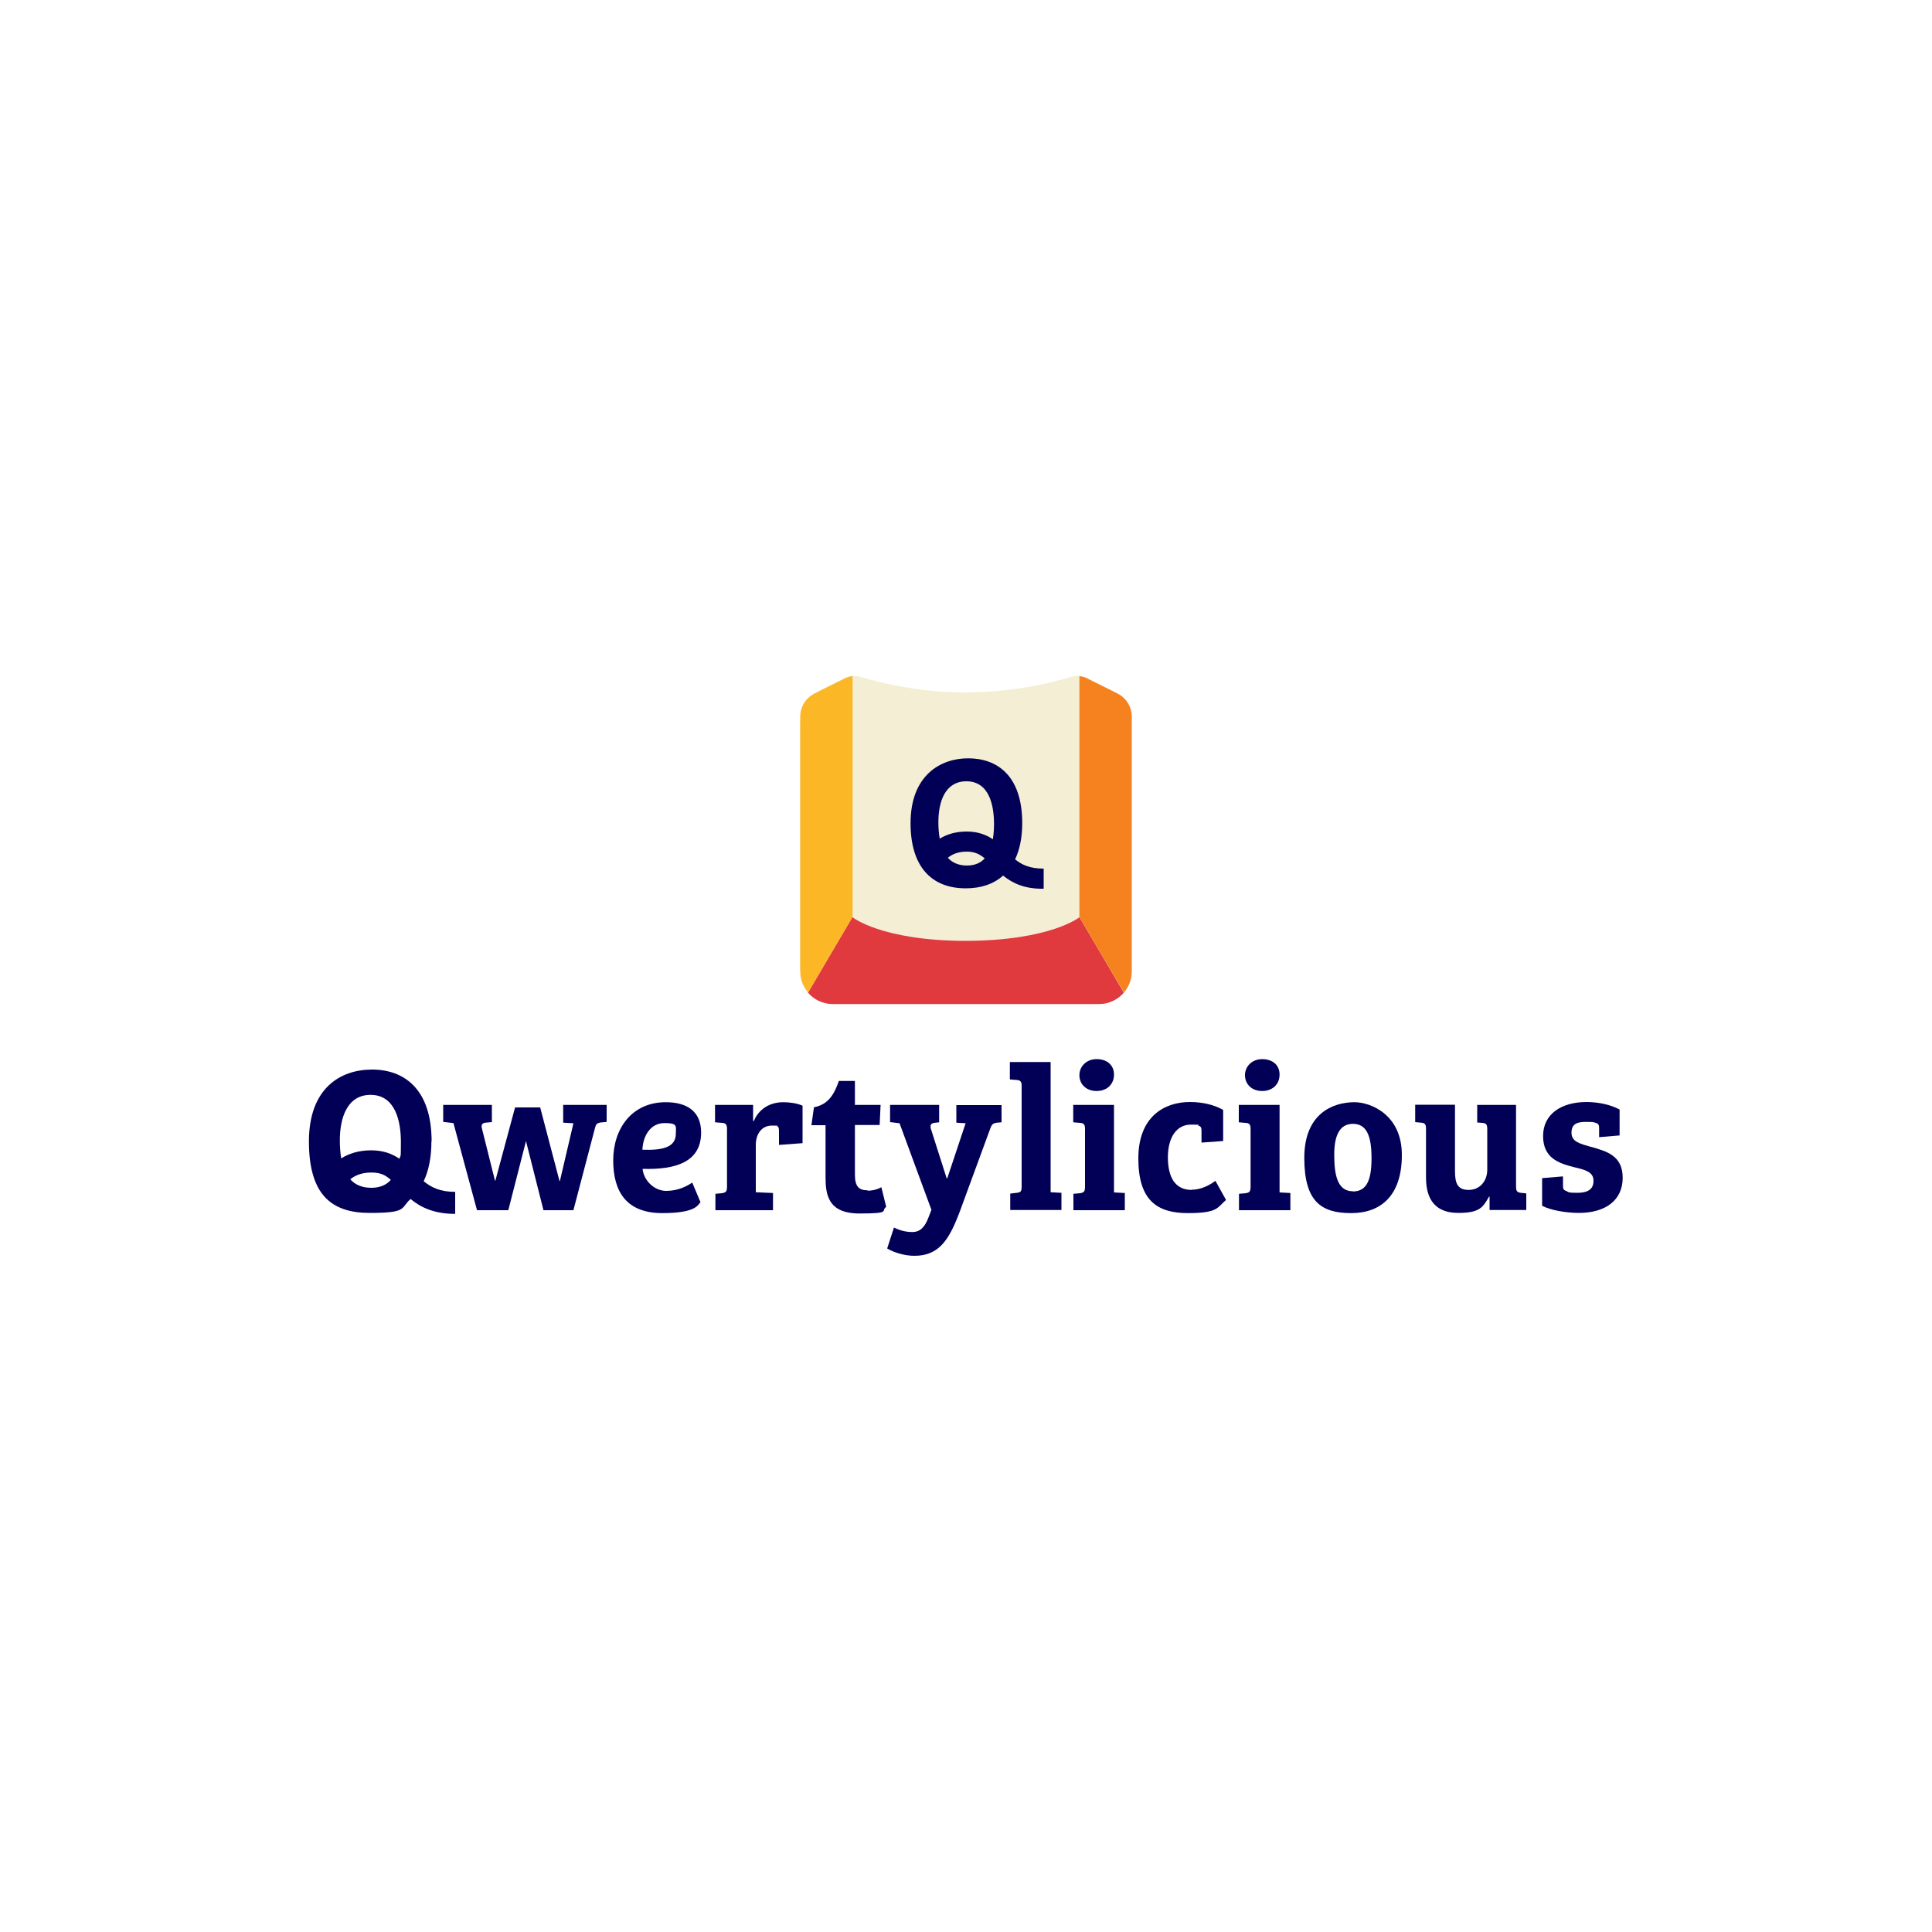
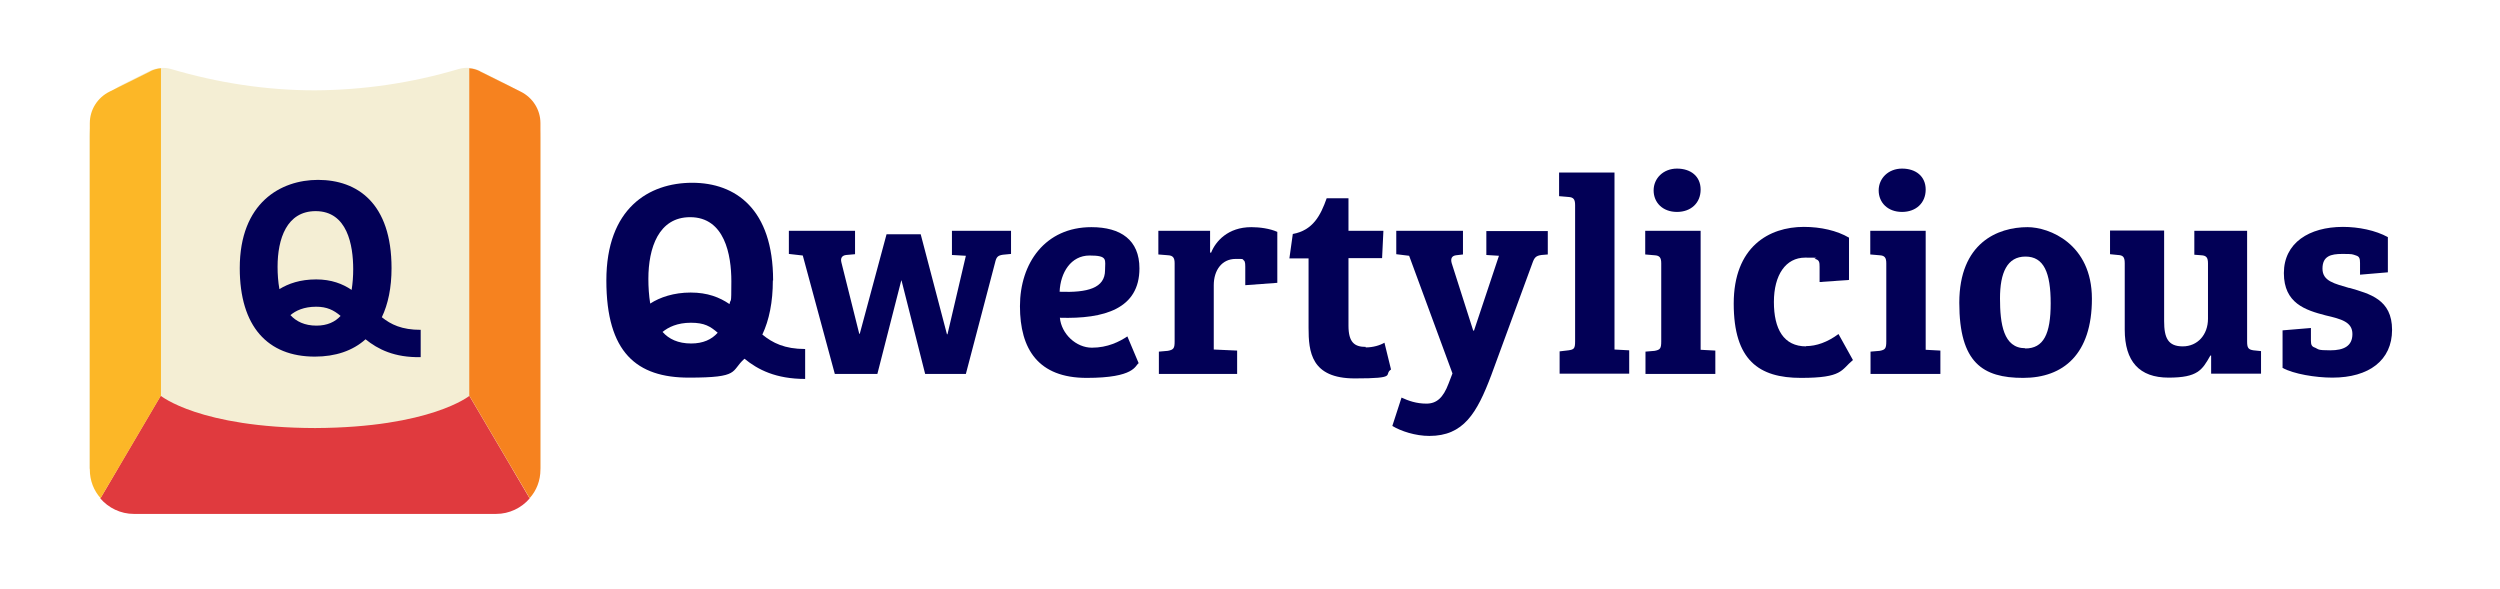
- <svg xmlns="http://www.w3.org/2000/svg" id="Qwertylicious" version="1.1" viewBox="0 0 1000 1000">
-   <defs>
-     <style>
-       .st0 {
-         fill: #f6821f;
-       }
- 
-       .st1 {
-         fill: #020056;
-       }
- 
-       .st2 {
-         fill: #f4eed4;
-       }
- 
-       .st3 {
-         fill: #fcb727;
-       }
- 
-       .st4 {
-         fill: #e03a3e;
-       }
-     </style>
-   </defs>
-   <g id="Logo">
-     <g id="Text">
-       <path class="st1" d="M223.4,590.8c0-27.2-14.3-37.2-30.8-37.2s-32.7,9.7-32.7,37.2,11.6,37,31.4,37,15.8-2.4,21.2-7.2c5.1,4.2,12,7.7,23.1,7.7v-11.4c-7.8,0-12.4-2.3-16.3-5.5,2.6-5.5,4-12.4,4-20.6ZM191.8,566.7c13.2,0,15.7,14.4,15.7,24.4s-.2,6-.7,8.7c-3.8-2.6-8.4-4.4-14.8-4.4s-11.7,1.8-15.4,4.2c-.5-3.1-.7-6.3-.7-9.4,0-11.8,3.9-23.5,15.9-23.5ZM192.2,614.8c-5,0-8.5-1.7-10.9-4.4,2.2-1.8,5.6-3.5,10.8-3.5s7.4,1.4,10.2,3.8c-2.3,2.6-5.6,4.1-10.1,4.1Z" />
-       <path class="st1" d="M291.6,581.1l5.2.3-7,29.9h-.2l-10-38.1h-13l-10.2,37.9h-.2l-6.8-27.2c-.4-1.6.2-2.6,1.8-2.8l3.4-.3v-8.9h-25.2v8.8l5.3.6,12.2,45.1h16.2l9.1-35.6h.1l9,35.6h15.5l11.1-42.3c.5-2.2,1-2.8,3-3.1l3.1-.3v-8.8h-22.5v9.3Z" />
-       <path class="st1" d="M362.9,586.2c0-10.8-7.1-15.7-18.3-15.7-17.6,0-27.2,13.7-27.2,30.1s7,27.3,25.4,27.3,18.4-4.7,19.8-5.6l-4.3-10.2c-3,2-7.5,4.3-13.5,4.3s-11.6-5.2-12.2-11.4c16.9.5,30.3-3.4,30.3-18.8ZM332.5,595.1c.3-7.3,4.3-13.8,11.4-13.8s5.9,1.6,5.9,5.6c0,6.8-6.6,8.6-17.3,8.2Z" />
-       <path class="st1" d="M390,580.2h-.2v-8.3h-19.7v9l3.7.3c1.8.1,2.5.9,2.5,3v29.8c0,2.5-.3,3.2-2.6,3.6l-3.4.3v8.5h29.8v-8.9l-8.9-.4v-24.5c0-5.7,3.1-10,8.3-10s2,.1,2.7.3c.8.3,1,.9,1,2.6v7.1l12.2-.9v-19.4c-2.9-1.3-6.8-1.8-9.9-1.8-8.9,0-13.6,5.4-15.3,9.7Z" />
-       <path class="st1" d="M449.1,616.1c-4.3,0-6.6-1.7-6.6-8.1v-25.7h12.8l.5-10.4h-13.3v-12.4h-8.3c-2.3,6.5-5.2,12.2-12.9,13.6l-1.3,9.3h7.3v26.4c0,9.1.9,19.3,17.6,19.3s10.8-1.4,13.8-3.4l-2.5-10.2c-1.7,1-4.3,1.8-7.2,1.8Z" />
-       <path class="st1" d="M495,581.1l4.8.3-9.5,28.5h-.3l-8.2-25.7c-.5-1.8.1-2.8,1.7-3l2.6-.3v-9h-25.4v8.9l4.9.6,16.5,44.8-1.5,3.9c-2,5.3-4.5,7.6-8.4,7.6s-6.9-1.1-9.5-2.3l-3.5,10.8c3.3,2,8.8,3.8,14.1,3.8,13,0,18.1-8.6,23.6-23.2l15.6-42.5c.8-2.3,1.4-2.9,3.5-3.2l2.4-.2v-8.9h-23.4v9.3Z" />
-       <path class="st1" d="M543.8,549.7h-21.1v9l3.5.3c2,.1,2.6.9,2.6,3.1v51.9c0,2.7-.4,3.1-2.5,3.4l-3.4.4v8.5h26.5v-8.9l-5.6-.3v-67.5Z" />
-       <path class="st1" d="M567.6,564.7c5.3,0,9-3.4,9-8.5s-3.8-8-9-8-8.9,3.7-8.9,8.3,3.4,8.2,8.9,8.2Z" />
-       <path class="st1" d="M576.6,571.9h-21.1v9l3.5.3c2,.1,2.6.9,2.6,3.1v29.7c0,2.7-.4,3.2-2.5,3.6l-3.5.3v8.5h26.6v-8.9l-5.6-.3v-45.3Z" />
-       <path class="st1" d="M616.8,615.9c-8.6,0-12.3-6.6-12.3-16.9s4.5-16.9,11.9-16.9,2.6.2,3.8.5c1.6.4,1.7,1.3,1.7,3v5.8l11.2-.8v-16.1c-4.6-2.7-10.8-4.1-17.2-4.1-13.3,0-26.7,7.6-26.7,29.2s9.6,28.3,25.6,28.3,15.2-3,19.8-6.8l-5.5-9.9c-4.2,3.1-8.4,4.6-12.4,4.6Z" />
-       <path class="st1" d="M662.3,571.9h-21.1v9l3.5.3c2,.1,2.6.9,2.6,3.1v29.7c0,2.7-.4,3.2-2.5,3.6l-3.5.3v8.5h26.6v-8.9l-5.6-.3v-45.3Z" />
-       <path class="st1" d="M653.3,564.7c5.3,0,9-3.4,9-8.5s-3.8-8-9-8-8.9,3.7-8.9,8.3,3.4,8.2,8.9,8.2Z" />
-       <path class="st1" d="M701.1,570.5c-11.4,0-26,6-26,28.8s8.9,28.6,24.3,28.6,26.2-9.1,26.2-30.1-16.3-27.3-24.5-27.3ZM700.2,616.6c-8.3,0-9.6-9.3-9.6-19s2.7-15.9,9.7-15.9,9.6,6.1,9.6,17.8-2.7,17.2-9.7,17.2Z" />
-       <path class="st1" d="M784.7,614.1v-42.2h-20.1v9.1l2.6.2c2,.1,2.6.9,2.6,3.1v21.1c0,6.1-4,10.5-9.6,10.5s-7.1-3.2-7.1-9.6v-34.5h-20.6v9l3,.3c1.8.1,2.6.6,2.6,3.1v25.3c0,12.2,5.6,18.3,16.7,18.3s12.8-2.9,15.9-8.4h.3v6.9h19v-8.6l-2.9-.3c-2-.3-2.4-1-2.4-3.4Z" />
-       <path class="st1" d="M823.7,593.7c-5.7-1.7-10.3-2.6-10.3-7.4s3.2-5.6,7.5-5.6,3.7.1,5.3.6c1.3.4,1.5,1.2,1.5,2.9v4.4l10.6-.9v-13.4c-4.7-2.6-11.2-3.9-17.1-3.9-12.9,0-22.5,6.1-22.5,17.6s8.2,14.1,15.9,16.1c6,1.4,10.2,2.5,10.2,7.1s-3.3,6.2-8.4,6.2-4.4-.4-5.8-1c-1.3-.4-1.6-1.1-1.6-2.7v-4.8l-10.8.9v14.3c4.2,2.3,12.5,3.7,19,3.7,13.9,0,22.7-6.6,22.7-18.2s-8.5-13.7-16.3-16Z" />
+ <svg xmlns="http://www.w3.org/2000/svg" width="100%" height="100%" viewBox="0 0 952 224" version="1.1" xml:space="preserve" style="fill-rule:evenodd;clip-rule:evenodd;stroke-linejoin:round;stroke-miterlimit:2;">
+   <g id="Logo" transform="matrix(1,0,0,1,0,-29)">
+     <g id="Text" transform="matrix(1,0,0,1,71,-455)">
+       <path d="M223.4,590.8C223.4,563.6 209.1,553.6 192.6,553.6C176.1,553.6 159.9,563.3 159.9,590.8C159.9,618.3 171.5,627.8 191.3,627.8C211.1,627.8 207.1,625.4 212.5,620.6C217.6,624.8 224.5,628.3 235.6,628.3L235.6,616.9C227.8,616.9 223.2,614.6 219.3,611.4C221.9,605.9 223.3,599 223.3,590.8L223.4,590.8ZM191.8,566.7C205,566.7 207.5,581.1 207.5,591.1C207.5,601.1 207.3,597.1 206.8,599.8C203,597.2 198.4,595.4 192,595.4C185.6,595.4 180.3,597.2 176.6,599.6C176.1,596.5 175.9,593.3 175.9,590.2C175.9,578.4 179.8,566.7 191.8,566.7ZM192.2,614.8C187.2,614.8 183.7,613.1 181.3,610.4C183.5,608.6 186.9,606.9 192.1,606.9C197.3,606.9 199.5,608.3 202.3,610.7C200,613.3 196.7,614.8 192.2,614.8Z" style="fill:rgb(2,0,86);fill-rule:nonzero;" />
+       <path d="M291.6,581.1L296.8,581.4L289.8,611.3L289.6,611.3L279.6,573.2L266.6,573.2L256.4,611.1L256.2,611.1L249.4,583.9C249,582.3 249.6,581.3 251.2,581.1L254.6,580.8L254.6,571.9L229.4,571.9L229.4,580.7L234.7,581.3L246.9,626.4L263.1,626.4L272.2,590.8L272.3,590.8L281.3,626.4L296.8,626.4L307.9,584.1C308.4,581.9 308.9,581.3 310.9,581L314,580.7L314,571.9L291.5,571.9L291.5,581.2L291.6,581.1Z" style="fill:rgb(2,0,86);fill-rule:nonzero;" />
+       <path d="M362.9,586.2C362.9,575.4 355.8,570.5 344.6,570.5C327,570.5 317.4,584.2 317.4,600.6C317.4,617 324.4,627.9 342.8,627.9C361.2,627.9 361.2,623.2 362.6,622.3L358.3,612.1C355.3,614.1 350.8,616.4 344.8,616.4C338.8,616.4 333.2,611.2 332.6,605C349.5,605.5 362.9,601.6 362.9,586.2ZM332.5,595.1C332.8,587.8 336.8,581.3 343.9,581.3C351,581.3 349.8,582.9 349.8,586.9C349.8,593.7 343.2,595.5 332.5,595.1Z" style="fill:rgb(2,0,86);fill-rule:nonzero;" />
+       <path d="M390.2,580.2L389.8,580.2L389.8,571.9L370.1,571.9L370.1,580.9L373.8,581.2C375.6,581.3 376.3,582.1 376.3,584.2L376.3,614C376.3,616.5 376,617.2 373.7,617.6L370.3,617.9L370.3,626.4L400.1,626.4L400.1,617.5L391.2,617.1L391.2,592.6C391.2,586.9 394.3,582.6 399.5,582.6C404.7,582.6 401.5,582.7 402.2,582.9C403,583.2 403.2,583.8 403.2,585.5L403.2,592.6L415.4,591.7L415.4,572.3C412.5,571 408.6,570.5 405.5,570.5C396.6,570.5 391.9,575.9 390.2,580.2Z" style="fill:rgb(2,0,86);fill-rule:nonzero;" />
+       <path d="M449.1,616.1C444.8,616.1 442.5,614.4 442.5,608L442.5,582.3L455.3,582.3L455.8,571.9L442.5,571.9L442.5,559.5L434.2,559.5C431.9,566 429,571.7 421.3,573.1L420,582.4L427.3,582.4L427.3,608.8C427.3,617.9 428.2,628.1 444.9,628.1C461.6,628.1 455.7,626.7 458.7,624.7L456.2,614.5C454.5,615.5 451.9,616.3 449,616.3L449.1,616.1Z" style="fill:rgb(2,0,86);fill-rule:nonzero;" />
+       <path d="M495,581.1L499.8,581.4L490.3,609.9L490,609.9L481.8,584.2C481.3,582.4 481.9,581.4 483.5,581.2L486.1,580.9L486.1,571.9L460.7,571.9L460.7,580.8L465.6,581.4L482.1,626.2L480.6,630.1C478.6,635.4 476.1,637.7 472.2,637.7C468.3,637.7 465.3,636.6 462.7,635.4L459.2,646.2C462.5,648.2 468,650 473.3,650C486.3,650 491.4,641.4 496.9,626.8L512.5,584.3C513.3,582 513.9,581.4 516,581.1L518.4,580.9L518.4,572L495,572L495,581.3L495,581.1Z" style="fill:rgb(2,0,86);fill-rule:nonzero;" />
+       <path d="M543.8,549.7L522.7,549.7L522.7,558.7L526.2,559C528.2,559.1 528.8,559.9 528.8,562.1L528.8,614C528.8,616.7 528.4,617.1 526.3,617.4L522.9,617.8L522.9,626.3L549.4,626.3L549.4,617.4L543.8,617.1L543.8,549.6L543.8,549.7Z" style="fill:rgb(2,0,86);fill-rule:nonzero;" />
+       <path d="M567.6,564.7C572.9,564.7 576.6,561.3 576.6,556.2C576.6,551.1 572.8,548.2 567.6,548.2C562.4,548.2 558.7,551.9 558.7,556.5C558.7,561.1 562.1,564.7 567.6,564.7Z" style="fill:rgb(2,0,86);fill-rule:nonzero;" />
+       <path d="M576.6,571.9L555.5,571.9L555.5,580.9L559,581.2C561,581.3 561.6,582.1 561.6,584.3L561.6,614C561.6,616.7 561.2,617.2 559.1,617.6L555.6,617.9L555.6,626.4L582.2,626.4L582.2,617.5L576.6,617.2L576.6,571.9Z" style="fill:rgb(2,0,86);fill-rule:nonzero;" />
+       <path d="M616.8,615.9C608.2,615.9 604.5,609.3 604.5,599C604.5,588.7 609,582.1 616.4,582.1C623.8,582.1 619,582.3 620.2,582.6C621.8,583 621.9,583.9 621.9,585.6L621.9,591.4L633.1,590.6L633.1,574.5C628.5,571.8 622.3,570.4 615.9,570.4C602.6,570.4 589.2,578 589.2,599.6C589.2,621.2 598.8,627.9 614.8,627.9C630.8,627.9 630,624.9 634.6,621.1L629.1,611.2C624.9,614.3 620.7,615.8 616.7,615.8L616.8,615.9Z" style="fill:rgb(2,0,86);fill-rule:nonzero;" />
+       <path d="M662.3,571.9L641.2,571.9L641.2,580.9L644.7,581.2C646.7,581.3 647.3,582.1 647.3,584.3L647.3,614C647.3,616.7 646.9,617.2 644.8,617.6L641.3,617.9L641.3,626.4L667.9,626.4L667.9,617.5L662.3,617.2L662.3,571.9Z" style="fill:rgb(2,0,86);fill-rule:nonzero;" />
+       <path d="M653.3,564.7C658.6,564.7 662.3,561.3 662.3,556.2C662.3,551.1 658.5,548.2 653.3,548.2C648.1,548.2 644.4,551.9 644.4,556.5C644.4,561.1 647.8,564.7 653.3,564.7Z" style="fill:rgb(2,0,86);fill-rule:nonzero;" />
+       <path d="M701.1,570.5C689.7,570.5 675.1,576.5 675.1,599.3C675.1,622.1 684,627.9 699.4,627.9C714.8,627.9 725.6,618.8 725.6,597.8C725.6,576.8 709.3,570.5 701.1,570.5ZM700.2,616.6C691.9,616.6 690.6,607.3 690.6,597.6C690.6,587.9 693.3,581.7 700.3,581.7C707.3,581.7 709.9,587.8 709.9,599.5C709.9,611.2 707.2,616.7 700.2,616.7L700.2,616.6Z" style="fill:rgb(2,0,86);fill-rule:nonzero;" />
+       <path d="M784.7,614.1L784.7,571.9L764.6,571.9L764.6,581L767.2,581.2C769.2,581.3 769.8,582.1 769.8,584.3L769.8,605.4C769.8,611.5 765.8,615.9 760.2,615.9C754.6,615.9 753.1,612.7 753.1,606.3L753.1,571.8L732.5,571.8L732.5,580.8L735.5,581.1C737.3,581.2 738.1,581.7 738.1,584.2L738.1,609.5C738.1,621.7 743.7,627.8 754.8,627.8C765.9,627.8 767.6,624.9 770.7,619.4L771,619.4L771,626.3L790,626.3L790,617.7L787.1,617.4C785.1,617.1 784.7,616.4 784.7,614L784.7,614.1Z" style="fill:rgb(2,0,86);fill-rule:nonzero;" />
+       <path d="M823.7,593.7C818,592 813.4,591.1 813.4,586.3C813.4,581.5 816.6,580.7 820.9,580.7C825.2,580.7 824.6,580.8 826.2,581.3C827.5,581.7 827.7,582.5 827.7,584.2L827.7,588.6L838.3,587.7L838.3,574.3C833.6,571.7 827.1,570.4 821.2,570.4C808.3,570.4 798.7,576.5 798.7,588C798.7,599.5 806.9,602.1 814.6,604.1C820.6,605.5 824.8,606.6 824.8,611.2C824.8,615.8 821.5,617.4 816.4,617.4C811.3,617.4 812,617 810.6,616.4C809.3,616 809,615.3 809,613.7L809,608.9L798.2,609.8L798.2,624.1C802.4,626.4 810.7,627.8 817.2,627.8C831.1,627.8 839.9,621.2 839.9,609.6C839.9,598 831.4,595.9 823.6,593.6L823.7,593.7Z" style="fill:rgb(2,0,86);fill-rule:nonzero;" />
    </g>
-     <g id="Q_icon">
+     <g id="Q_icon" transform="matrix(1,0,0,1,-380,-295)">
      <g id="Key">
-         <path class="st2" d="M585.8,502.5v-126.1c0-8.5-4.8-16.3-12.4-20.1l-10.6-5.3c-2.5-1.3-5.4-1.5-8.2-.7-17.8,5.3-36.2,8-54.7,8.1-18.4,0-36.8-2.8-54.7-8.1-2.7-.8-5.6-.5-8.2.7l-10.6,5.3c-7.6,3.8-12.4,11.6-12.4,20.1v126.1h171.6Z" />
-         <path class="st4" d="M558.8,474.7s-14.8,12.1-58.8,12.3c-44-.1-58.8-12.3-58.8-12.3l-23,39.1c3.1,3.6,7.7,5.9,12.8,5.9h137.9c5.1,0,9.7-2.3,12.8-5.9l-23-39.1Z" />
-         <path class="st3" d="M437.2,351.2l-15.5,7.7c-4.6,2.3-7.5,6.9-7.5,12v131.9c0,4.2,1.5,8,4.1,10.9l23-39.1v-124.6c-1.4.1-2.8.5-4,1.1Z" />
-         <path class="st0" d="M562.8,351.2l15.5,7.7c4.6,2.3,7.5,6.9,7.5,12v131.9c0,4.2-1.5,8-4.1,10.9l-23-39.1v-124.6c1.4.1,2.8.5,4,1.1Z" />
+         <path d="M585.8,502.5L585.8,376.4C585.8,367.9 581,360.1 573.4,356.3L562.8,351C560.3,349.7 557.4,349.5 554.6,350.3C536.8,355.6 518.4,358.3 499.9,358.4C481.5,358.4 463.1,355.6 445.2,350.3C442.5,349.5 439.6,349.8 437,351L426.4,356.3C418.8,360.1 414,367.9 414,376.4L414,502.5L585.8,502.5Z" style="fill:rgb(244,238,212);fill-rule:nonzero;" />
+         <path d="M558.8,474.7C558.8,474.7 544,486.8 500,487C456,486.9 441.2,474.7 441.2,474.7L418.2,513.8C421.3,517.4 425.9,519.7 431,519.7L568.9,519.7C574,519.7 578.6,517.4 581.7,513.8L558.7,474.7L558.8,474.7Z" style="fill:rgb(224,58,62);fill-rule:nonzero;" />
+         <path d="M437.2,351.2L421.7,358.9C417.1,361.2 414.2,365.8 414.2,370.9L414.2,502.8C414.2,507 415.7,510.8 418.3,513.7L441.3,474.6L441.3,350C439.9,350.1 438.5,350.5 437.3,351.1L437.2,351.2Z" style="fill:rgb(252,183,39);fill-rule:nonzero;" />
+         <path d="M562.8,351.2L578.3,358.9C582.9,361.2 585.8,365.8 585.8,370.9L585.8,502.8C585.8,507 584.3,510.8 581.7,513.7L558.7,474.6L558.7,350C560.1,350.1 561.5,350.5 562.7,351.1L562.8,351.2Z" style="fill:rgb(246,130,31);fill-rule:nonzero;" />
      </g>
-       <path id="Q" class="st1" d="M529.1,426.1c0-24.7-13-33.6-28-33.6-14.2,0-29.8,8.7-29.8,33.6,0,22.2,10.6,33.7,28.6,33.7,7.8,0,14.4-2.2,19.3-6.6,4.7,3.8,11,7,21,6.8v-10.4c-7.2,0-11.3-2-14.8-4.8,2.4-5,3.7-11.3,3.7-18.7ZM500.2,404.4c12.1,0,14.3,13,14.3,22.1,0,2.7-.2,5.4-.6,7.9-3.4-2.3-7.7-4-13.5-4-6.1,0-10.6,1.6-14,3.7-.5-2.8-.7-5.7-.7-8.5,0-10.7,3.5-21.2,14.5-21.2ZM500.5,448c-4.5,0-7.7-1.6-9.9-4,2-1.7,5.1-3.2,9.8-3.2,4.1,0,6.7,1.3,9.3,3.5-2.1,2.3-5.1,3.7-9.2,3.7Z" />
+       <path id="Q" d="M529.1,426.1C529.1,401.4 516.1,392.5 501.1,392.5C486.9,392.5 471.3,401.2 471.3,426.1C471.3,448.3 481.9,459.8 499.9,459.8C507.7,459.8 514.3,457.6 519.2,453.2C523.9,457 530.2,460.2 540.2,460L540.2,449.6C533,449.6 528.9,447.6 525.4,444.8C527.8,439.8 529.1,433.5 529.1,426.1ZM500.2,404.4C512.3,404.4 514.5,417.4 514.5,426.5C514.5,429.2 514.3,431.9 513.9,434.4C510.5,432.1 506.2,430.4 500.4,430.4C494.3,430.4 489.8,432 486.4,434.1C485.9,431.3 485.7,428.4 485.7,425.6C485.7,414.9 489.2,404.4 500.2,404.4ZM500.5,448C496,448 492.8,446.4 490.6,444C492.6,442.3 495.7,440.8 500.4,440.8C504.5,440.8 507.1,442.1 509.7,444.3C507.6,446.6 504.6,448 500.5,448Z" style="fill:rgb(2,0,86);fill-rule:nonzero;" />
    </g>
  </g>
</svg>
